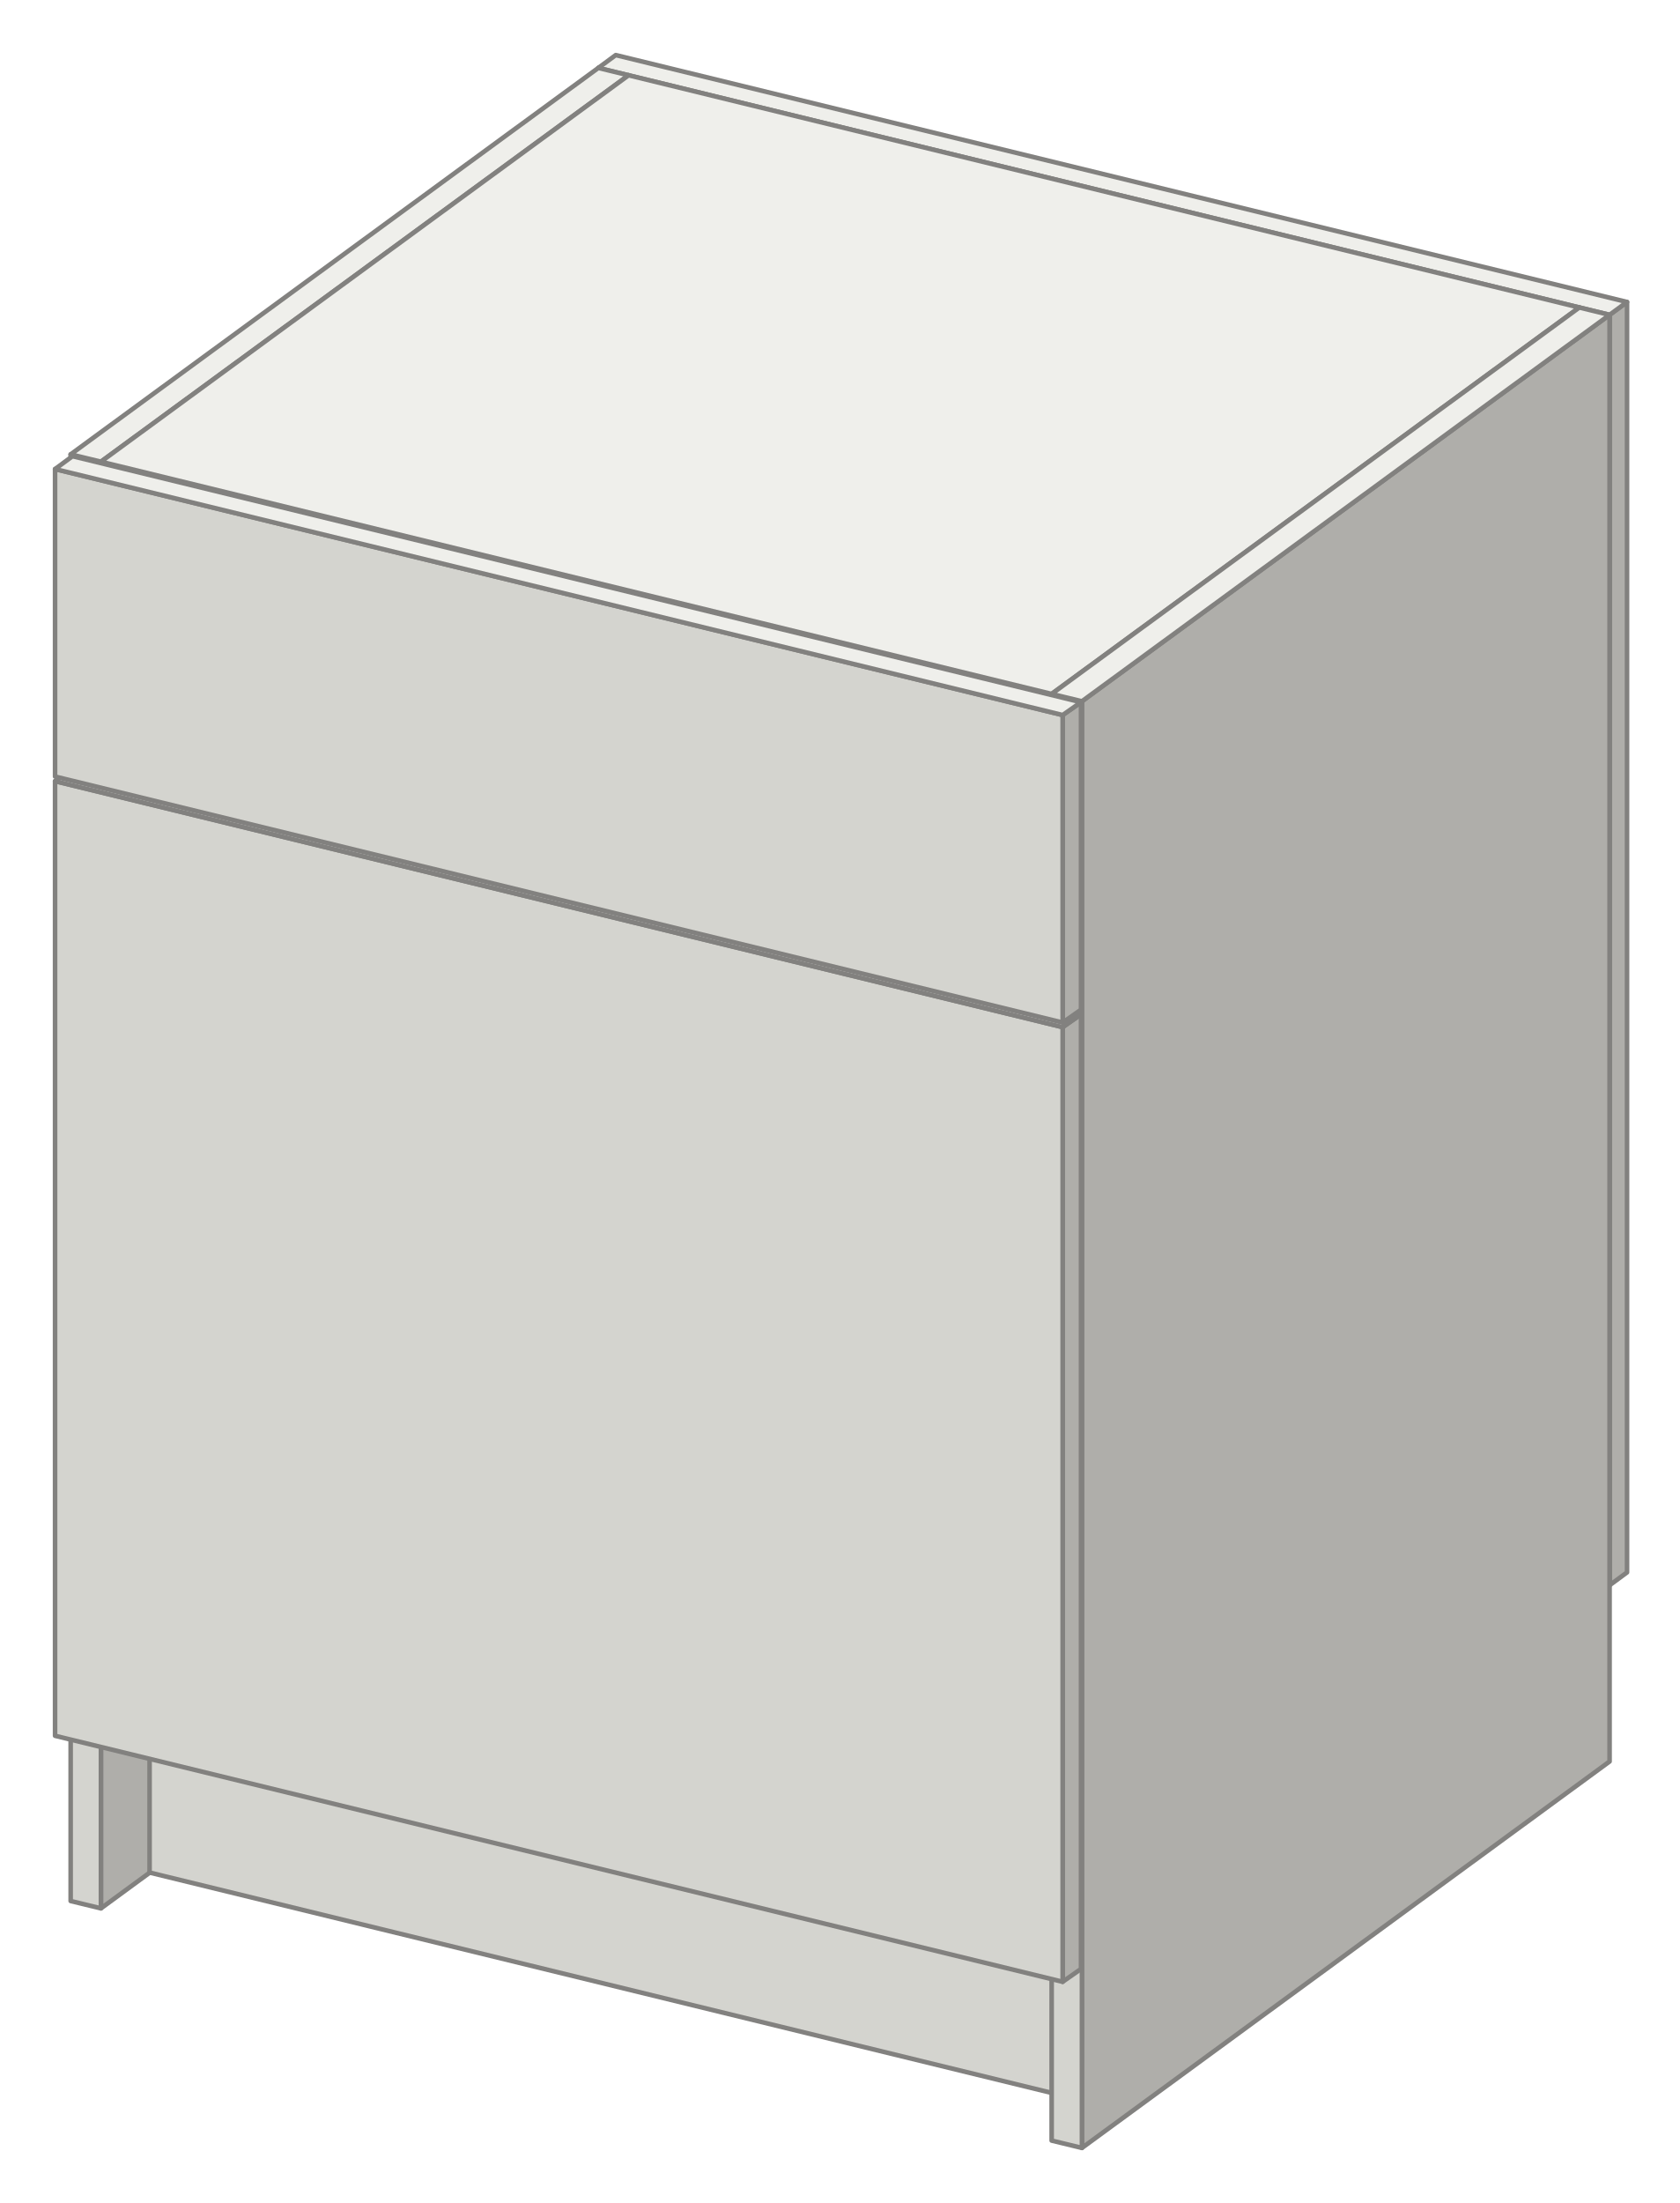
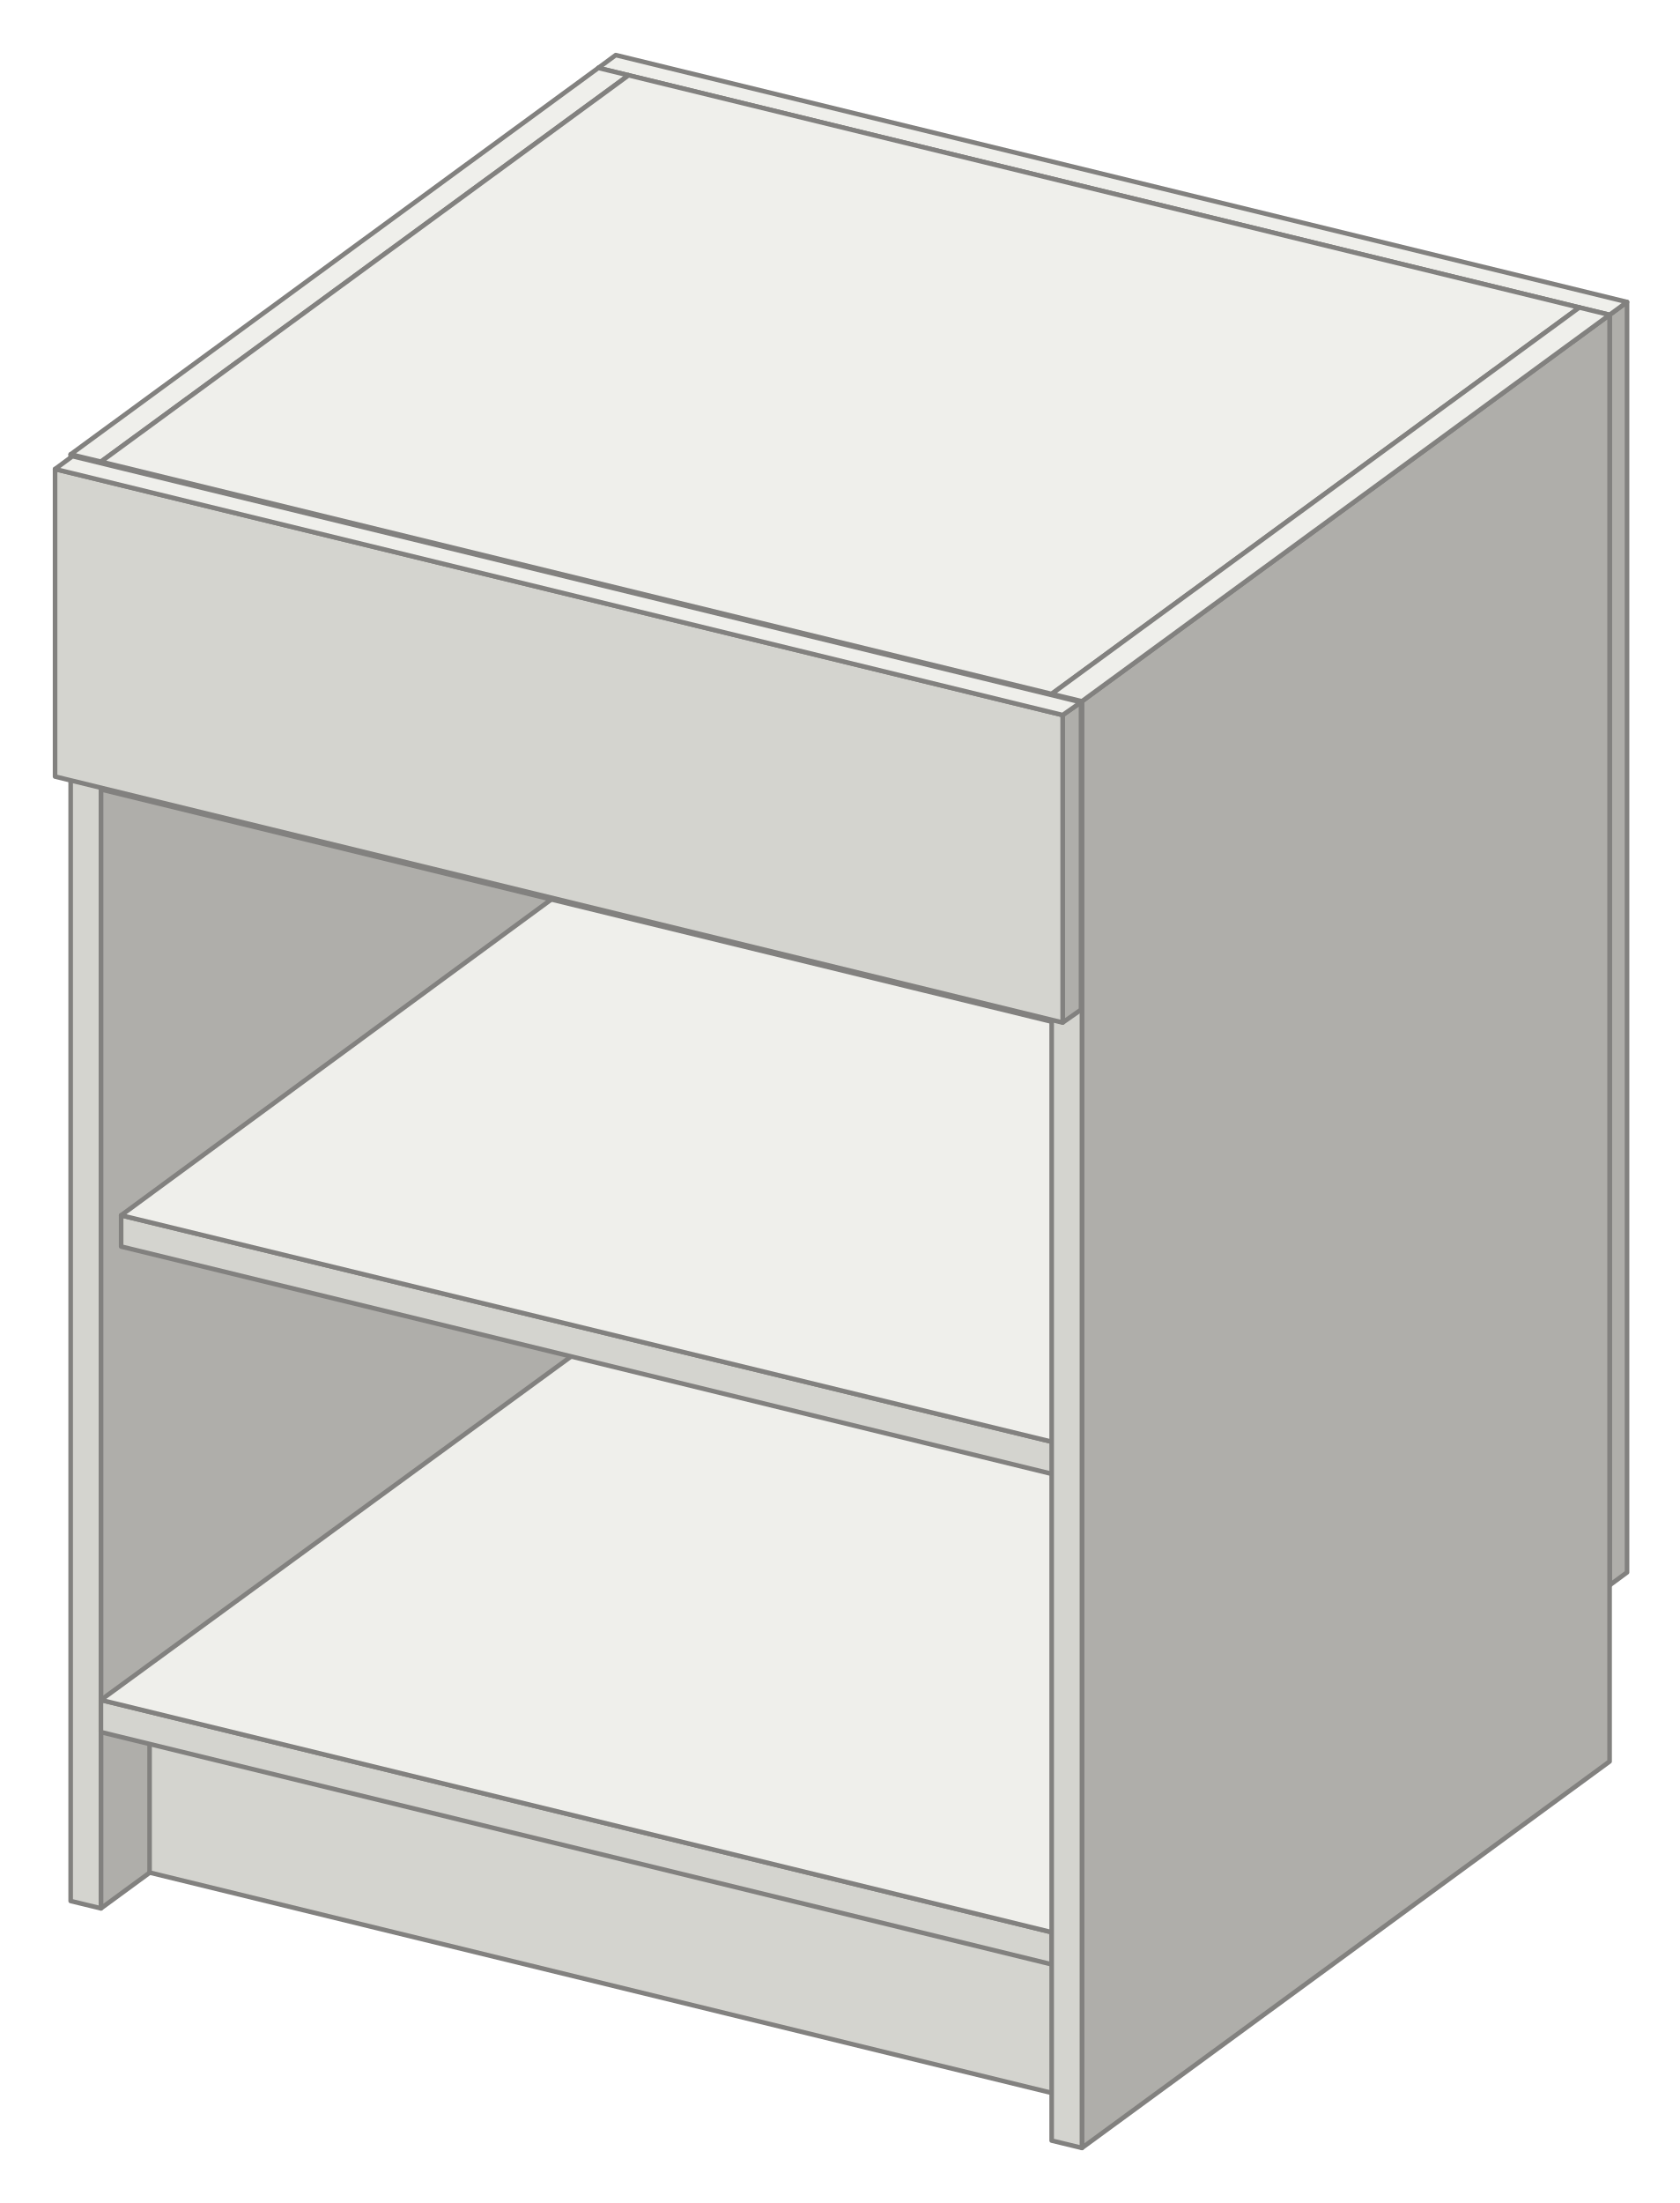
<svg xmlns="http://www.w3.org/2000/svg" viewBox="0 0 183 240" width="183" height="240" stroke-width="0.5" stroke-linejoin="round">
  <path d="M175.4,172.7L177.3,171.3L177.3,32.9L175.4,34.3Z" fill="#afaeaa" stroke="#82817f" />
  <path d="M65.2,145.8L175.4,172.7L175.4,34.3L65.2,7.4Z" fill="#d4d4cf" stroke="#82817f" />
  <path d="M65.2,7.4L175.4,34.3L177.3,32.9L67.1,6Z" fill="#efefeb" stroke="#82817f" />
  <path d="M11,207.9L68.5,165.8L68.5,8.2L11,50.3Z" fill="#afaeaa" stroke="#82817f" />
  <path d="M7.7,207.1L11,207.9L11,50.3L7.7,49.5Z" fill="#d4d4cf" stroke="#82817f" />
  <path d="M7.7,49.5L11,50.3L68.5,8.2L65.2,7.4Z" fill="#efefeb" stroke="#82817f" />
  <path d="M119.9,229.3L121.8,227.9L121.8,208.7L119.9,210.1Z" fill="#afaeaa" stroke="#82817f" />
  <path d="M16.3,204L119.9,229.3L119.9,210.1L16.3,184.8Z" fill="#d4d4cf" stroke="#82817f" />
  <path d="M16.3,184.8L119.9,210.1L121.8,208.7L18.2,183.4Z" fill="#efefeb" stroke="#82817f" />
  <path d="M114.6,214L172.1,171.9L172.1,168.4L114.6,210.5Z" fill="#afaeaa" stroke="#82817f" />
  <path d="M11,188.7L114.6,214L114.6,210.5L11,185.2Z" fill="#d4d4cf" stroke="#82817f" />
  <path d="M11,185.2L114.6,210.5L172.1,168.4L68.5,143.2Z" fill="#efefeb" stroke="#82817f" />
  <path d="M116.8,161.1L172.1,120.6L172.1,117.1L116.8,157.6Z" fill="#afaeaa" stroke="#82817f" />
  <path d="M13.2,135.8L116.8,161.1L116.8,157.6L13.2,132.4Z" fill="#d4d4cf" stroke="#82817f" />
  <path d="M13.2,132.4L116.8,157.6L172.1,117.1L68.5,91.8Z" fill="#efefeb" stroke="#82817f" />
  <path d="M114.6,111.3L172.1,69.2L172.1,65.8L114.6,107.9Z" fill="#afaeaa" stroke="#82817f" />
  <path d="M11,86L114.6,111.3L114.6,107.9L11,82.6Z" fill="#d4d4cf" stroke="#82817f" />
  <path d="M11,82.6L114.6,107.9L172.1,65.8L68.5,40.5Z" fill="#efefeb" stroke="#82817f" />
  <path d="M112.2,104.4L165.3,65.6L165.3,62.1L112.2,100.9Z" fill="#afaeaa" stroke="#82817f" />
  <path d="M13.4,80.3L112.2,104.4L112.2,100.9L13.4,76.8Z" fill="#d4d4cf" stroke="#82817f" />
  <path d="M13.4,76.8L112.2,100.9L165.3,62.1L66.4,38Z" fill="#efefeb" stroke="#82817f" />
  <path d="M16.7,77.6L69.8,38.8L69.8,19.2L16.7,58Z" fill="#afaeaa" stroke="#82817f" />
  <path d="M13.4,76.8L16.7,77.6L16.7,58L13.4,57.2Z" fill="#d4d4cf" stroke="#82817f" />
  <path d="M13.4,57.2L16.7,58L69.8,19.2L66.4,18.4Z" fill="#efefeb" stroke="#82817f" />
  <path d="M160.1,62.7L162,61.3L162,41.7L160.1,43.1Z" fill="#afaeaa" stroke="#82817f" />
  <path d="M67.8,40.2L160.1,62.7L160.1,43.1L67.8,20.6Z" fill="#d4d4cf" stroke="#82817f" />
  <path d="M67.8,20.6L160.1,43.1L162,41.7L69.8,19.2Z" fill="#efefeb" stroke="#82817f" />
  <path d="M108.9,100.1L110.8,98.7L110.8,79.1L108.9,80.5Z" fill="#afaeaa" stroke="#82817f" />
  <path d="M16.7,77.6L108.9,100.1L108.9,80.5L16.7,58Z" fill="#d4d4cf" stroke="#82817f" />
  <path d="M16.7,58L108.9,80.5L110.8,79.1L18.6,56.6Z" fill="#efefeb" stroke="#82817f" />
  <path d="M112.2,100.9L165.3,62.1L165.3,42.5L112.2,81.3Z" fill="#afaeaa" stroke="#82817f" />
  <path d="M108.9,100.1L112.2,100.9L112.2,81.3L108.9,80.5Z" fill="#d4d4cf" stroke="#82817f" />
  <path d="M108.9,80.5L112.2,81.3L165.3,42.5L162,41.7Z" fill="#efefeb" stroke="#82817f" />
  <path d="M114.6,79L172.1,36.9L172.1,33.5L114.6,75.6Z" fill="#afaeaa" stroke="#82817f" />
  <path d="M11,53.7L114.6,79L114.6,75.6L11,50.3Z" fill="#d4d4cf" stroke="#82817f" />
  <path d="M11,50.3L114.6,75.6L172.1,33.5L68.5,8.2Z" fill="#efefeb" stroke="#82817f" />
  <path d="M117.9,234L175.4,191.9L175.4,34.3L117.9,76.4Z" fill="#afaeaa" stroke="#82817f" />
  <path d="M114.6,233.2L117.9,234L117.9,76.4L114.6,75.6Z" fill="#d4d4cf" stroke="#82817f" />
  <path d="M114.6,75.6L117.9,76.4L175.4,34.3L172.1,33.5Z" fill="#efefeb" stroke="#82817f" />
-   <path d="M115.8,215.9L117.8,214.5L117.8,110.5L115.8,111.9Z" fill="#afaeaa" stroke="#82817f" />
-   <path d="M6,189.1L115.8,215.9L115.8,111.9L6,85.1Z" fill="#d4d4cf" stroke="#82817f" />
-   <path d="M6,85.1L115.8,111.9L117.8,110.5L7.9,83.7Z" fill="#efefeb" stroke="#82817f" />
  <path d="M115.8,111.4L117.8,110L117.8,76.5L115.8,77.9Z" fill="#afaeaa" stroke="#82817f" />
  <path d="M6,84.6L115.8,111.4L115.8,77.9L6,51.1Z" fill="#d4d4cf" stroke="#82817f" />
  <path d="M6,51.1L115.8,77.9L117.8,76.5L7.9,49.7Z" fill="#efefeb" stroke="#82817f" />
</svg>
